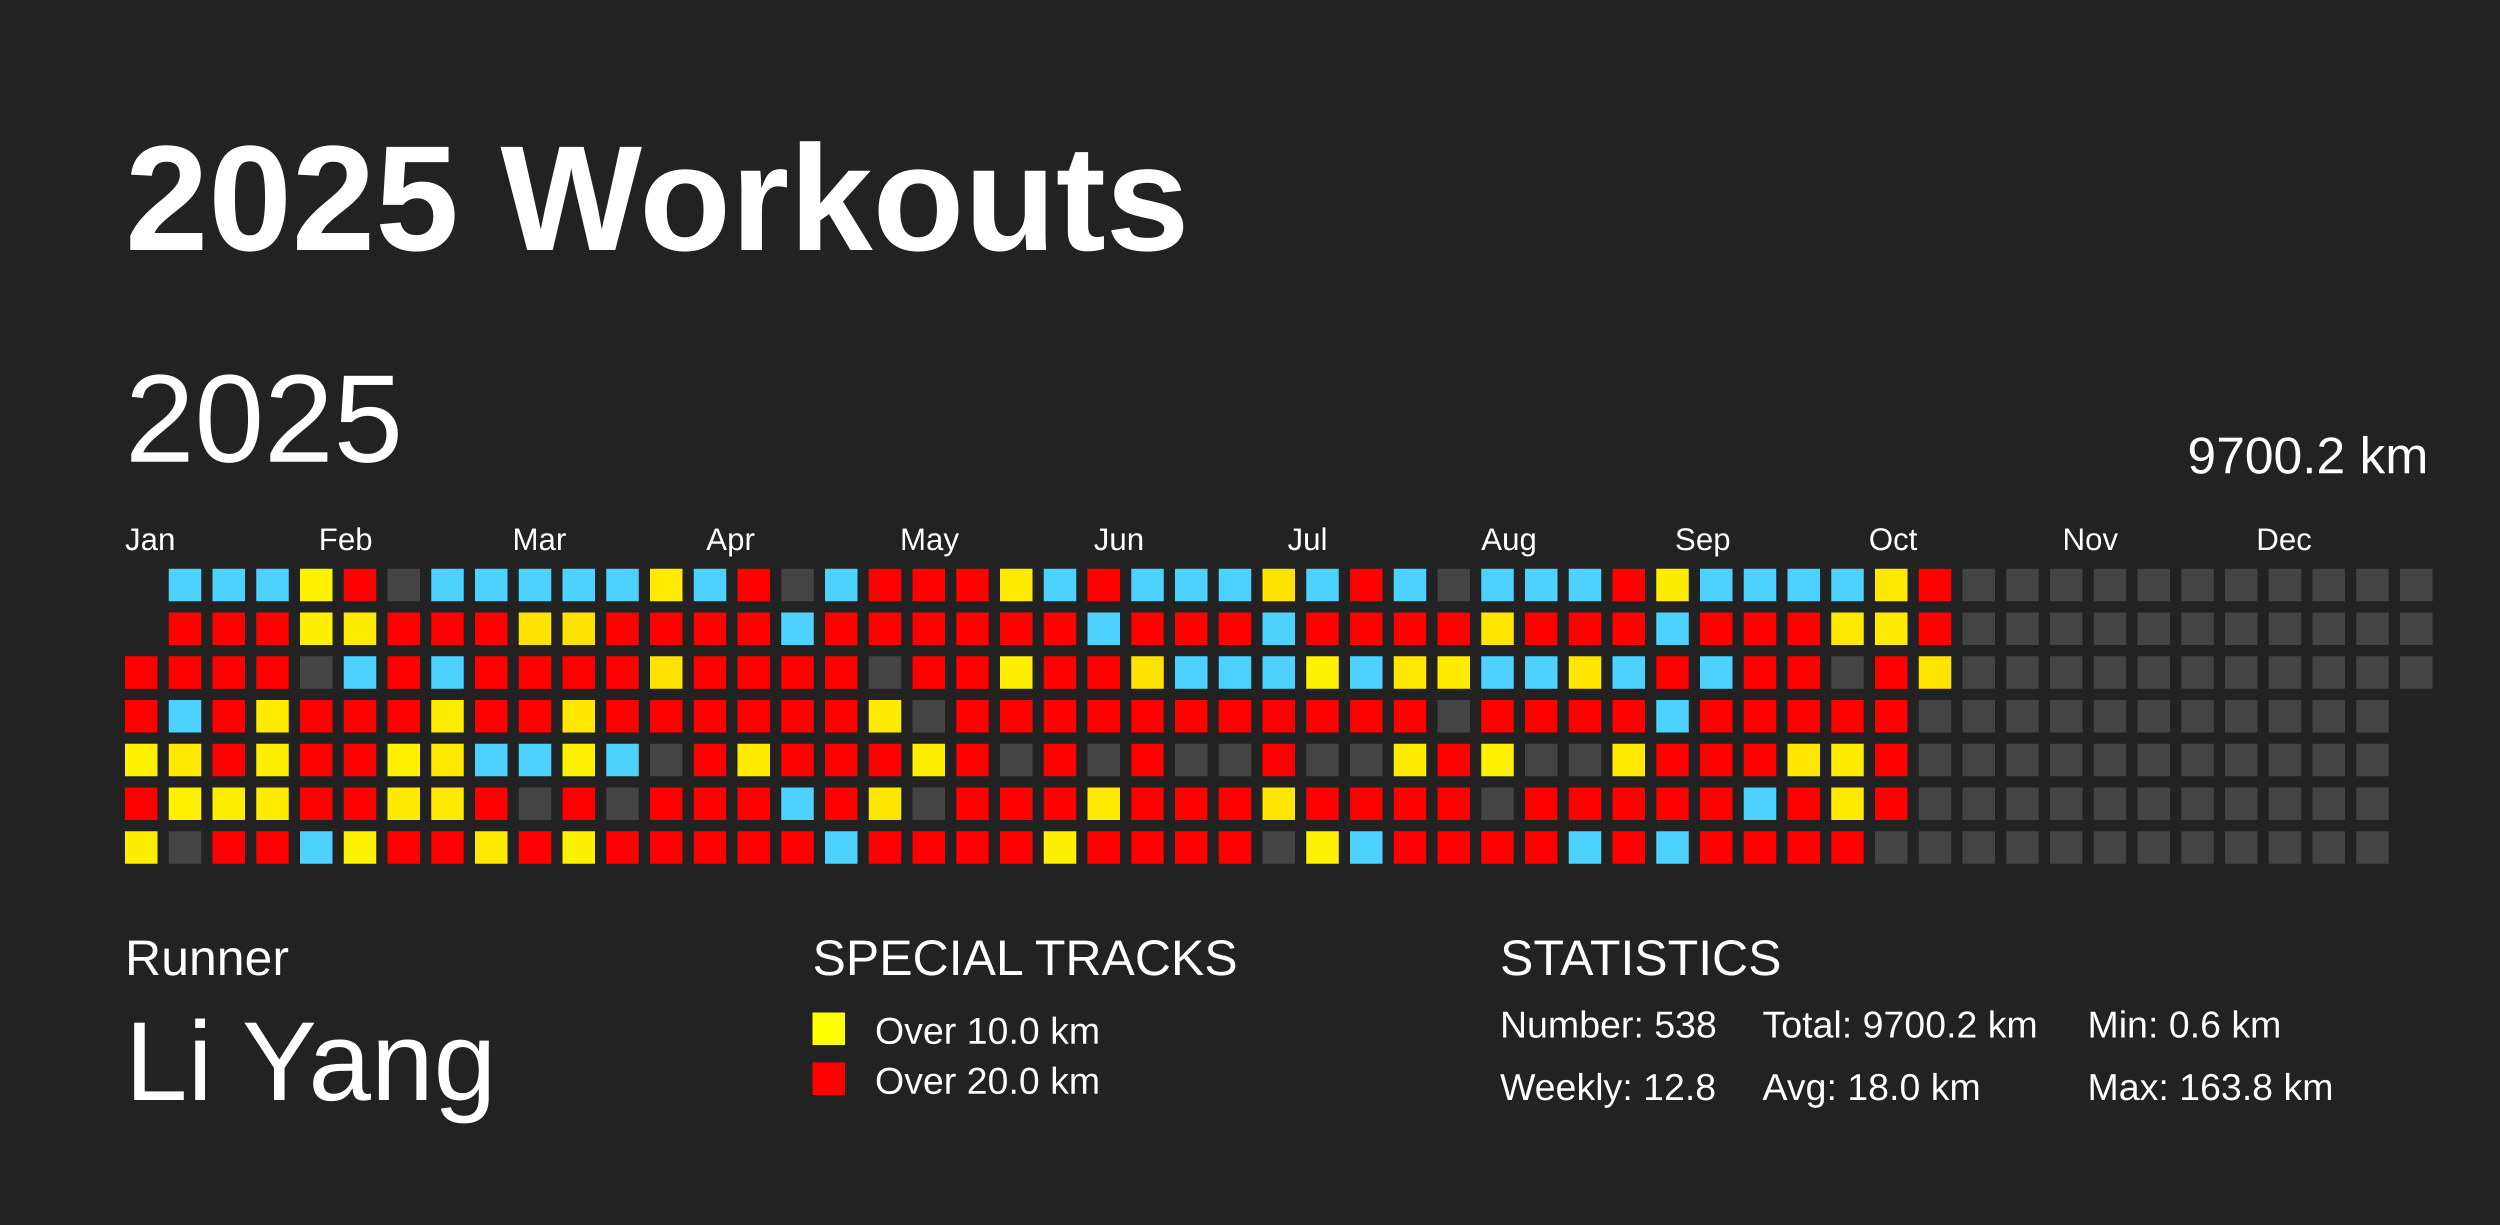
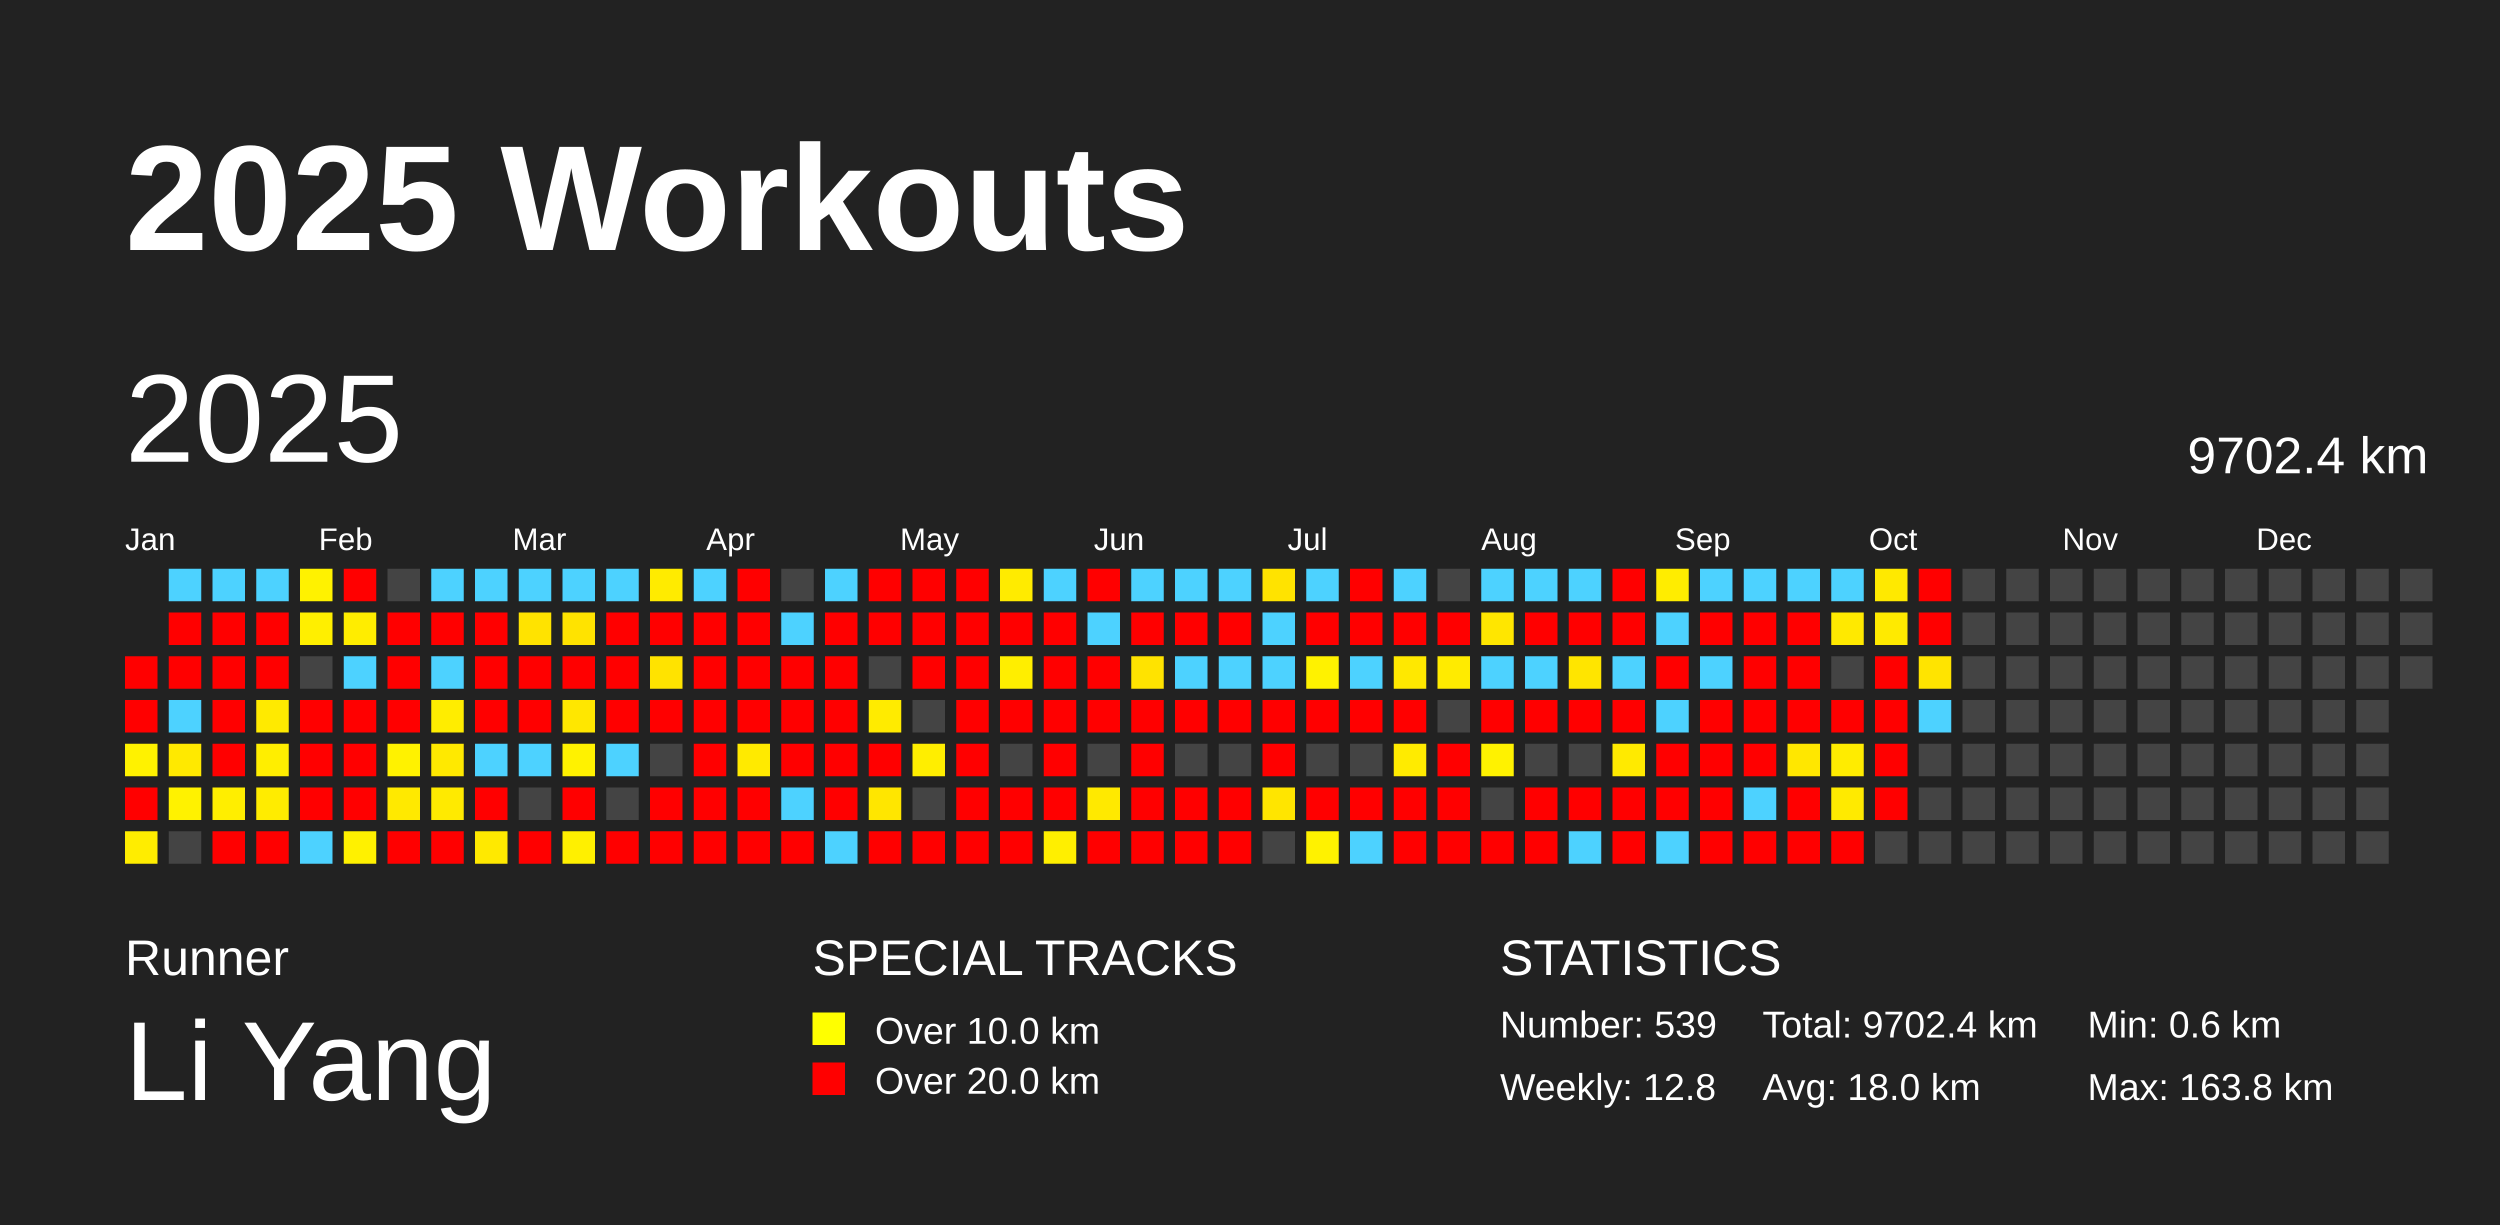
<svg xmlns="http://www.w3.org/2000/svg" baseProfile="full" height="98mm" version="1.1" viewBox="0,0,200,98" width="200mm">
  <defs />
  <rect fill="#222222" height="98" width="200" x="0" y="0" />
  <text fill="#FFFFFF" style="font-size:12px; font-family:Arial; font-weight:bold;" x="10" y="20">2025 Workouts</text>
  <text fill="#FFFFFF" style="font-size:4px; font-family:Arial" x="10" y="78">Runner</text>
  <text fill="#FFFFFF" style="font-size:9px; font-family:Arial" x="10" y="88">Li Yang</text>
  <text fill="#FFFFFF" style="font-size:4px; font-family:Arial" x="65" y="78">SPECIAL TRACKS</text>
  <rect fill="yellow" height="2.6" width="2.6" x="65" y="81" />
  <text fill="#FFFFFF" style="font-size:3px; font-family:Arial" x="70" y="83.5">Over 10.0 km</text>
  <rect fill="red" height="2.6" width="2.6" x="65" y="85" />
  <text fill="#FFFFFF" style="font-size:3px; font-family:Arial" x="70" y="87.5">Over 20.0 km</text>
  <text fill="#FFFFFF" style="font-size:4px; font-family:Arial" x="120" y="78">STATISTICS</text>
-   <text fill="#FFFFFF" style="font-size:3px; font-family:Arial" x="120" y="83">Number: 538</text>
+   <text fill="#FFFFFF" style="font-size:3px; font-family:Arial" x="120" y="83">Number: 539</text>
  <text fill="#FFFFFF" style="font-size:3px; font-family:Arial" x="120" y="88">Weekly: 12.8</text>
-   <text fill="#FFFFFF" style="font-size:3px; font-family:Arial" x="141" y="83">Total: 9700.2 km</text>
+   <text fill="#FFFFFF" style="font-size:3px; font-family:Arial" x="141" y="83">Total: 9702.4 km</text>
  <text fill="#FFFFFF" style="font-size:3px; font-family:Arial" x="141" y="88">Avg: 18.0 km</text>
  <text fill="#FFFFFF" style="font-size:3px; font-family:Arial" x="167" y="83">Min: 0.6 km</text>
  <text fill="#FFFFFF" style="font-size:3px; font-family:Arial" x="167" y="88">Max: 163.8 km</text>
  <text dominant-baseline="hanging" fill="#FFFFFF" style="font-size:10.0px; font-family:Arial;" x="10" y="30">2025</text>
-   <text dominant-baseline="hanging" fill="#FFFFFF" style="font-size:4.125px; font-family:Arial;" x="175" y="35">9700.2 km</text>
+   <text dominant-baseline="hanging" fill="#FFFFFF" style="font-size:4.125px; font-family:Arial;" x="175" y="35">9702.4 km</text>
  <text fill="#FFFFFF" style="font-size:2.5px; font-family:Arial" x="10.0" y="44">Jan</text>
  <text fill="#FFFFFF" style="font-size:2.5px; font-family:Arial" x="25.5" y="44">Feb</text>
  <text fill="#FFFFFF" style="font-size:2.5px; font-family:Arial" x="41.0" y="44">Mar</text>
  <text fill="#FFFFFF" style="font-size:2.5px; font-family:Arial" x="56.5" y="44">Apr</text>
  <text fill="#FFFFFF" style="font-size:2.5px; font-family:Arial" x="72.0" y="44">May</text>
  <text fill="#FFFFFF" style="font-size:2.5px; font-family:Arial" x="87.5" y="44">Jun</text>
  <text fill="#FFFFFF" style="font-size:2.5px; font-family:Arial" x="103.0" y="44">Jul</text>
  <text fill="#FFFFFF" style="font-size:2.5px; font-family:Arial" x="118.5" y="44">Aug</text>
  <text fill="#FFFFFF" style="font-size:2.5px; font-family:Arial" x="134.0" y="44">Sep</text>
  <text fill="#FFFFFF" style="font-size:2.5px; font-family:Arial" x="149.5" y="44">Oct</text>
  <text fill="#FFFFFF" style="font-size:2.5px; font-family:Arial" x="165.0" y="44">Nov</text>
  <text fill="#FFFFFF" style="font-size:2.5px; font-family:Arial" x="180.5" y="44">Dec</text>
  <rect fill="red" height="2.6" width="2.6" x="10.0" y="52.5" />
  <rect fill="red" height="2.6" width="2.6" x="10.0" y="56.0" />
  <rect fill="#fff200" height="2.6" width="2.6" x="10.0" y="59.5" />
  <rect fill="red" height="2.6" width="2.6" x="10.0" y="63.0" />
  <rect fill="#ffed00" height="2.6" width="2.6" x="10.0" y="66.5" />
  <rect fill="#4dd2ff" height="2.6" width="2.6" x="13.5" y="45.5" />
  <rect fill="red" height="2.6" width="2.6" x="13.5" y="49.0" />
  <rect fill="red" height="2.6" width="2.6" x="13.5" y="52.5" />
  <rect fill="#4dd2ff" height="2.6" width="2.6" x="13.5" y="56.0" />
  <rect fill="#ffe900" height="2.6" width="2.6" x="13.5" y="59.5" />
  <rect fill="#fff200" height="2.6" width="2.6" x="13.5" y="63.0" />
  <rect fill="#444444" height="2.6" width="2.6" x="13.5" y="66.5" />
  <rect fill="#4dd2ff" height="2.6" width="2.6" x="17.0" y="45.5" />
  <rect fill="red" height="2.6" width="2.6" x="17.0" y="49.0" />
  <rect fill="red" height="2.6" width="2.6" x="17.0" y="52.5" />
  <rect fill="red" height="2.6" width="2.6" x="17.0" y="56.0" />
  <rect fill="red" height="2.6" width="2.6" x="17.0" y="59.5" />
  <rect fill="#ffee00" height="2.6" width="2.6" x="17.0" y="63.0" />
  <rect fill="red" height="2.6" width="2.6" x="17.0" y="66.5" />
  <rect fill="#4dd2ff" height="2.6" width="2.6" x="20.5" y="45.5" />
  <rect fill="red" height="2.6" width="2.6" x="20.5" y="49.0" />
  <rect fill="red" height="2.6" width="2.6" x="20.5" y="52.5" />
  <rect fill="#ffea00" height="2.6" width="2.6" x="20.5" y="56.0" />
  <rect fill="#ffee00" height="2.6" width="2.6" x="20.5" y="59.5" />
  <rect fill="#ffec00" height="2.6" width="2.6" x="20.5" y="63.0" />
  <rect fill="red" height="2.6" width="2.6" x="20.5" y="66.5" />
  <rect fill="#fff200" height="2.6" width="2.6" x="24.0" y="45.5" />
  <rect fill="#ffef00" height="2.6" width="2.6" x="24.0" y="49.0" />
  <rect fill="#444444" height="2.6" width="2.6" x="24.0" y="52.5" />
  <rect fill="red" height="2.6" width="2.6" x="24.0" y="56.0" />
  <rect fill="red" height="2.6" width="2.6" x="24.0" y="59.5" />
  <rect fill="red" height="2.6" width="2.6" x="24.0" y="63.0" />
  <rect fill="#4dd2ff" height="2.6" width="2.6" x="24.0" y="66.5" />
  <rect fill="red" height="2.6" width="2.6" x="27.5" y="45.5" />
  <rect fill="#ffed00" height="2.6" width="2.6" x="27.5" y="49.0" />
  <rect fill="#4dd2ff" height="2.6" width="2.6" x="27.5" y="52.5" />
  <rect fill="red" height="2.6" width="2.6" x="27.5" y="56.0" />
  <rect fill="red" height="2.6" width="2.6" x="27.5" y="59.5" />
  <rect fill="red" height="2.6" width="2.6" x="27.5" y="63.0" />
  <rect fill="#fff100" height="2.6" width="2.6" x="27.5" y="66.5" />
  <rect fill="#444444" height="2.6" width="2.6" x="31.0" y="45.5" />
  <rect fill="red" height="2.6" width="2.6" x="31.0" y="49.0" />
  <rect fill="red" height="2.6" width="2.6" x="31.0" y="52.5" />
  <rect fill="red" height="2.6" width="2.6" x="31.0" y="56.0" />
  <rect fill="#fff200" height="2.6" width="2.6" x="31.0" y="59.5" />
  <rect fill="#ffe900" height="2.6" width="2.6" x="31.0" y="63.0" />
  <rect fill="red" height="2.6" width="2.6" x="31.0" y="66.5" />
  <rect fill="#4dd2ff" height="2.6" width="2.6" x="34.5" y="45.5" />
  <rect fill="red" height="2.6" width="2.6" x="34.5" y="49.0" />
  <rect fill="#4dd2ff" height="2.6" width="2.6" x="34.5" y="52.5" />
  <rect fill="#ffed00" height="2.6" width="2.6" x="34.5" y="56.0" />
  <rect fill="#ffe900" height="2.6" width="2.6" x="34.5" y="59.5" />
  <rect fill="#ffea00" height="2.6" width="2.6" x="34.5" y="63.0" />
  <rect fill="red" height="2.6" width="2.6" x="34.5" y="66.5" />
  <rect fill="#4dd2ff" height="2.6" width="2.6" x="38.0" y="45.5" />
  <rect fill="red" height="2.6" width="2.6" x="38.0" y="49.0" />
  <rect fill="red" height="2.6" width="2.6" x="38.0" y="52.5" />
  <rect fill="red" height="2.6" width="2.6" x="38.0" y="56.0" />
  <rect fill="#4dd2ff" height="2.6" width="2.6" x="38.0" y="59.5" />
  <rect fill="red" height="2.6" width="2.6" x="38.0" y="63.0" />
  <rect fill="#ffe900" height="2.6" width="2.6" x="38.0" y="66.5" />
  <rect fill="#4dd2ff" height="2.6" width="2.6" x="41.5" y="45.5" />
  <rect fill="#ffe300" height="2.6" width="2.6" x="41.5" y="49.0" />
  <rect fill="red" height="2.6" width="2.6" x="41.5" y="52.5" />
  <rect fill="red" height="2.6" width="2.6" x="41.5" y="56.0" />
  <rect fill="#4dd2ff" height="2.6" width="2.6" x="41.5" y="59.5" />
  <rect fill="#444444" height="2.6" width="2.6" x="41.5" y="63.0" />
  <rect fill="red" height="2.6" width="2.6" x="41.5" y="66.5" />
  <rect fill="#4dd2ff" height="2.6" width="2.6" x="45.0" y="45.5" />
  <rect fill="#ffe300" height="2.6" width="2.6" x="45.0" y="49.0" />
  <rect fill="red" height="2.6" width="2.6" x="45.0" y="52.5" />
  <rect fill="#ffe700" height="2.6" width="2.6" x="45.0" y="56.0" />
  <rect fill="#fff200" height="2.6" width="2.6" x="45.0" y="59.5" />
  <rect fill="red" height="2.6" width="2.6" x="45.0" y="63.0" />
  <rect fill="#fff000" height="2.6" width="2.6" x="45.0" y="66.5" />
  <rect fill="#4dd2ff" height="2.6" width="2.6" x="48.5" y="45.5" />
  <rect fill="red" height="2.6" width="2.6" x="48.5" y="49.0" />
  <rect fill="red" height="2.6" width="2.6" x="48.5" y="52.5" />
  <rect fill="red" height="2.6" width="2.6" x="48.5" y="56.0" />
  <rect fill="#4dd2ff" height="2.6" width="2.6" x="48.5" y="59.5" />
  <rect fill="#444444" height="2.6" width="2.6" x="48.5" y="63.0" />
  <rect fill="red" height="2.6" width="2.6" x="48.5" y="66.5" />
  <rect fill="#ffeb00" height="2.6" width="2.6" x="52.0" y="45.5" />
  <rect fill="red" height="2.6" width="2.6" x="52.0" y="49.0" />
  <rect fill="#ffe300" height="2.6" width="2.6" x="52.0" y="52.5" />
  <rect fill="red" height="2.6" width="2.6" x="52.0" y="56.0" />
  <rect fill="#444444" height="2.6" width="2.6" x="52.0" y="59.5" />
  <rect fill="red" height="2.6" width="2.6" x="52.0" y="63.0" />
  <rect fill="red" height="2.6" width="2.6" x="52.0" y="66.5" />
  <rect fill="#4dd2ff" height="2.6" width="2.6" x="55.5" y="45.5" />
  <rect fill="red" height="2.6" width="2.6" x="55.5" y="49.0" />
  <rect fill="red" height="2.6" width="2.6" x="55.5" y="52.5" />
  <rect fill="red" height="2.6" width="2.6" x="55.5" y="56.0" />
  <rect fill="red" height="2.6" width="2.6" x="55.5" y="59.5" />
  <rect fill="red" height="2.6" width="2.6" x="55.5" y="63.0" />
  <rect fill="red" height="2.6" width="2.6" x="55.5" y="66.5" />
  <rect fill="red" height="2.6" width="2.6" x="59.0" y="45.5" />
  <rect fill="red" height="2.6" width="2.6" x="59.0" y="49.0" />
  <rect fill="red" height="2.6" width="2.6" x="59.0" y="52.5" />
  <rect fill="red" height="2.6" width="2.6" x="59.0" y="56.0" />
  <rect fill="#ffea00" height="2.6" width="2.6" x="59.0" y="59.5" />
  <rect fill="red" height="2.6" width="2.6" x="59.0" y="63.0" />
  <rect fill="red" height="2.6" width="2.6" x="59.0" y="66.5" />
  <rect fill="#444444" height="2.6" width="2.6" x="62.5" y="45.5" />
  <rect fill="#4dd2ff" height="2.6" width="2.6" x="62.5" y="49.0" />
  <rect fill="red" height="2.6" width="2.6" x="62.5" y="52.5" />
  <rect fill="red" height="2.6" width="2.6" x="62.5" y="56.0" />
  <rect fill="red" height="2.6" width="2.6" x="62.5" y="59.5" />
  <rect fill="#4dd2ff" height="2.6" width="2.6" x="62.5" y="63.0" />
  <rect fill="red" height="2.6" width="2.6" x="62.5" y="66.5" />
  <rect fill="#4dd2ff" height="2.6" width="2.6" x="66.0" y="45.5" />
  <rect fill="red" height="2.6" width="2.6" x="66.0" y="49.0" />
  <rect fill="red" height="2.6" width="2.6" x="66.0" y="52.5" />
  <rect fill="red" height="2.6" width="2.6" x="66.0" y="56.0" />
  <rect fill="red" height="2.6" width="2.6" x="66.0" y="59.5" />
  <rect fill="red" height="2.6" width="2.6" x="66.0" y="63.0" />
  <rect fill="#4dd2ff" height="2.6" width="2.6" x="66.0" y="66.5" />
  <rect fill="red" height="2.6" width="2.6" x="69.5" y="45.5" />
  <rect fill="red" height="2.6" width="2.6" x="69.5" y="49.0" />
  <rect fill="#444444" height="2.6" width="2.6" x="69.5" y="52.5" />
  <rect fill="#ffeb00" height="2.6" width="2.6" x="69.5" y="56.0" />
  <rect fill="red" height="2.6" width="2.6" x="69.5" y="59.5" />
  <rect fill="#ffe600" height="2.6" width="2.6" x="69.5" y="63.0" />
  <rect fill="red" height="2.6" width="2.6" x="69.5" y="66.5" />
  <rect fill="red" height="2.6" width="2.6" x="73.0" y="45.5" />
  <rect fill="red" height="2.6" width="2.6" x="73.0" y="49.0" />
  <rect fill="red" height="2.6" width="2.6" x="73.0" y="52.5" />
  <rect fill="#444444" height="2.6" width="2.6" x="73.0" y="56.0" />
  <rect fill="#ffee00" height="2.6" width="2.6" x="73.0" y="59.5" />
  <rect fill="#444444" height="2.6" width="2.6" x="73.0" y="63.0" />
  <rect fill="red" height="2.6" width="2.6" x="73.0" y="66.5" />
  <rect fill="red" height="2.6" width="2.6" x="76.5" y="45.5" />
  <rect fill="red" height="2.6" width="2.6" x="76.5" y="49.0" />
  <rect fill="red" height="2.6" width="2.6" x="76.5" y="52.5" />
  <rect fill="red" height="2.6" width="2.6" x="76.5" y="56.0" />
  <rect fill="red" height="2.6" width="2.6" x="76.5" y="59.5" />
  <rect fill="red" height="2.6" width="2.6" x="76.5" y="63.0" />
  <rect fill="red" height="2.6" width="2.6" x="76.5" y="66.5" />
  <rect fill="#ffeb00" height="2.6" width="2.6" x="80.0" y="45.5" />
  <rect fill="red" height="2.6" width="2.6" x="80.0" y="49.0" />
  <rect fill="#ffee00" height="2.6" width="2.6" x="80.0" y="52.5" />
  <rect fill="red" height="2.6" width="2.6" x="80.0" y="56.0" />
  <rect fill="#444444" height="2.6" width="2.6" x="80.0" y="59.5" />
  <rect fill="red" height="2.6" width="2.6" x="80.0" y="63.0" />
  <rect fill="red" height="2.6" width="2.6" x="80.0" y="66.5" />
  <rect fill="#4dd2ff" height="2.6" width="2.6" x="83.5" y="45.5" />
  <rect fill="red" height="2.6" width="2.6" x="83.5" y="49.0" />
  <rect fill="red" height="2.6" width="2.6" x="83.5" y="52.5" />
  <rect fill="red" height="2.6" width="2.6" x="83.5" y="56.0" />
  <rect fill="red" height="2.6" width="2.6" x="83.5" y="59.5" />
  <rect fill="red" height="2.6" width="2.6" x="83.5" y="63.0" />
  <rect fill="#ffef00" height="2.6" width="2.6" x="83.5" y="66.5" />
  <rect fill="red" height="2.6" width="2.6" x="87.0" y="45.5" />
  <rect fill="#4dd2ff" height="2.6" width="2.6" x="87.0" y="49.0" />
  <rect fill="red" height="2.6" width="2.6" x="87.0" y="52.5" />
  <rect fill="red" height="2.6" width="2.6" x="87.0" y="56.0" />
  <rect fill="#444444" height="2.6" width="2.6" x="87.0" y="59.5" />
  <rect fill="#ffe900" height="2.6" width="2.6" x="87.0" y="63.0" />
  <rect fill="red" height="2.6" width="2.6" x="87.0" y="66.5" />
  <rect fill="#4dd2ff" height="2.6" width="2.6" x="90.5" y="45.5" />
  <rect fill="red" height="2.6" width="2.6" x="90.5" y="49.0" />
  <rect fill="#ffe300" height="2.6" width="2.6" x="90.5" y="52.5" />
  <rect fill="red" height="2.6" width="2.6" x="90.5" y="56.0" />
  <rect fill="red" height="2.6" width="2.6" x="90.5" y="59.5" />
  <rect fill="red" height="2.6" width="2.6" x="90.5" y="63.0" />
  <rect fill="red" height="2.6" width="2.6" x="90.5" y="66.5" />
  <rect fill="#4dd2ff" height="2.6" width="2.6" x="94.0" y="45.5" />
  <rect fill="red" height="2.6" width="2.6" x="94.0" y="49.0" />
  <rect fill="#4dd2ff" height="2.6" width="2.6" x="94.0" y="52.5" />
  <rect fill="red" height="2.6" width="2.6" x="94.0" y="56.0" />
  <rect fill="#444444" height="2.6" width="2.6" x="94.0" y="59.5" />
  <rect fill="red" height="2.6" width="2.6" x="94.0" y="63.0" />
  <rect fill="red" height="2.6" width="2.6" x="94.0" y="66.5" />
  <rect fill="#4dd2ff" height="2.6" width="2.6" x="97.5" y="45.5" />
  <rect fill="red" height="2.6" width="2.6" x="97.5" y="49.0" />
  <rect fill="#4dd2ff" height="2.6" width="2.6" x="97.5" y="52.5" />
  <rect fill="red" height="2.6" width="2.6" x="97.5" y="56.0" />
  <rect fill="#444444" height="2.6" width="2.6" x="97.5" y="59.5" />
  <rect fill="red" height="2.6" width="2.6" x="97.5" y="63.0" />
  <rect fill="red" height="2.6" width="2.6" x="97.5" y="66.5" />
  <rect fill="#ffe300" height="2.6" width="2.6" x="101.0" y="45.5" />
  <rect fill="#4dd2ff" height="2.6" width="2.6" x="101.0" y="49.0" />
  <rect fill="#4dd2ff" height="2.6" width="2.6" x="101.0" y="52.5" />
  <rect fill="red" height="2.6" width="2.6" x="101.0" y="56.0" />
  <rect fill="red" height="2.6" width="2.6" x="101.0" y="59.5" />
  <rect fill="#ffe500" height="2.6" width="2.6" x="101.0" y="63.0" />
  <rect fill="#444444" height="2.6" width="2.6" x="101.0" y="66.5" />
  <rect fill="#4dd2ff" height="2.6" width="2.6" x="104.5" y="45.5" />
  <rect fill="red" height="2.6" width="2.6" x="104.5" y="49.0" />
  <rect fill="#fff200" height="2.6" width="2.6" x="104.5" y="52.5" />
  <rect fill="red" height="2.6" width="2.6" x="104.5" y="56.0" />
  <rect fill="#444444" height="2.6" width="2.6" x="104.5" y="59.5" />
  <rect fill="red" height="2.6" width="2.6" x="104.5" y="63.0" />
  <rect fill="#fff200" height="2.6" width="2.6" x="104.5" y="66.5" />
  <rect fill="red" height="2.6" width="2.6" x="108.0" y="45.5" />
  <rect fill="red" height="2.6" width="2.6" x="108.0" y="49.0" />
  <rect fill="#4dd2ff" height="2.6" width="2.6" x="108.0" y="52.5" />
  <rect fill="red" height="2.6" width="2.6" x="108.0" y="56.0" />
  <rect fill="#444444" height="2.6" width="2.6" x="108.0" y="59.5" />
  <rect fill="red" height="2.6" width="2.6" x="108.0" y="63.0" />
  <rect fill="#4dd2ff" height="2.6" width="2.6" x="108.0" y="66.5" />
  <rect fill="#4dd2ff" height="2.6" width="2.6" x="111.5" y="45.5" />
  <rect fill="red" height="2.6" width="2.6" x="111.5" y="49.0" />
  <rect fill="#ffe800" height="2.6" width="2.6" x="111.5" y="52.5" />
  <rect fill="red" height="2.6" width="2.6" x="111.5" y="56.0" />
  <rect fill="#ffeb00" height="2.6" width="2.6" x="111.5" y="59.5" />
  <rect fill="red" height="2.6" width="2.6" x="111.5" y="63.0" />
  <rect fill="red" height="2.6" width="2.6" x="111.5" y="66.5" />
  <rect fill="#444444" height="2.6" width="2.6" x="115.0" y="45.5" />
  <rect fill="red" height="2.6" width="2.6" x="115.0" y="49.0" />
  <rect fill="#ffeb00" height="2.6" width="2.6" x="115.0" y="52.5" />
  <rect fill="#444444" height="2.6" width="2.6" x="115.0" y="56.0" />
  <rect fill="red" height="2.6" width="2.6" x="115.0" y="59.5" />
  <rect fill="red" height="2.6" width="2.6" x="115.0" y="63.0" />
  <rect fill="red" height="2.6" width="2.6" x="115.0" y="66.5" />
  <rect fill="#4dd2ff" height="2.6" width="2.6" x="118.5" y="45.5" />
  <rect fill="#ffe600" height="2.6" width="2.6" x="118.5" y="49.0" />
  <rect fill="#4dd2ff" height="2.6" width="2.6" x="118.5" y="52.5" />
  <rect fill="red" height="2.6" width="2.6" x="118.5" y="56.0" />
  <rect fill="#fff200" height="2.6" width="2.6" x="118.5" y="59.5" />
  <rect fill="#444444" height="2.6" width="2.6" x="118.5" y="63.0" />
  <rect fill="red" height="2.6" width="2.6" x="118.5" y="66.5" />
  <rect fill="#4dd2ff" height="2.6" width="2.6" x="122.0" y="45.5" />
  <rect fill="red" height="2.6" width="2.6" x="122.0" y="49.0" />
  <rect fill="#4dd2ff" height="2.6" width="2.6" x="122.0" y="52.5" />
  <rect fill="red" height="2.6" width="2.6" x="122.0" y="56.0" />
  <rect fill="#444444" height="2.6" width="2.6" x="122.0" y="59.5" />
  <rect fill="red" height="2.6" width="2.6" x="122.0" y="63.0" />
  <rect fill="red" height="2.6" width="2.6" x="122.0" y="66.5" />
  <rect fill="#4dd2ff" height="2.6" width="2.6" x="125.5" y="45.5" />
  <rect fill="red" height="2.6" width="2.6" x="125.5" y="49.0" />
  <rect fill="#ffe500" height="2.6" width="2.6" x="125.5" y="52.5" />
  <rect fill="red" height="2.6" width="2.6" x="125.5" y="56.0" />
  <rect fill="#444444" height="2.6" width="2.6" x="125.5" y="59.5" />
  <rect fill="red" height="2.6" width="2.6" x="125.5" y="63.0" />
  <rect fill="#4dd2ff" height="2.6" width="2.6" x="125.5" y="66.5" />
  <rect fill="red" height="2.6" width="2.6" x="129.0" y="45.5" />
  <rect fill="red" height="2.6" width="2.6" x="129.0" y="49.0" />
  <rect fill="#4dd2ff" height="2.6" width="2.6" x="129.0" y="52.5" />
  <rect fill="red" height="2.6" width="2.6" x="129.0" y="56.0" />
  <rect fill="#ffea00" height="2.6" width="2.6" x="129.0" y="59.5" />
  <rect fill="red" height="2.6" width="2.6" x="129.0" y="63.0" />
  <rect fill="red" height="2.6" width="2.6" x="129.0" y="66.5" />
  <rect fill="#ffed00" height="2.6" width="2.6" x="132.5" y="45.5" />
  <rect fill="#4dd2ff" height="2.6" width="2.6" x="132.5" y="49.0" />
  <rect fill="red" height="2.6" width="2.6" x="132.5" y="52.5" />
  <rect fill="#4dd2ff" height="2.6" width="2.6" x="132.5" y="56.0" />
  <rect fill="red" height="2.6" width="2.6" x="132.5" y="59.5" />
  <rect fill="red" height="2.6" width="2.6" x="132.5" y="63.0" />
  <rect fill="#4dd2ff" height="2.6" width="2.6" x="132.5" y="66.5" />
  <rect fill="#4dd2ff" height="2.6" width="2.6" x="136.0" y="45.5" />
  <rect fill="red" height="2.6" width="2.6" x="136.0" y="49.0" />
  <rect fill="#4dd2ff" height="2.6" width="2.6" x="136.0" y="52.5" />
  <rect fill="red" height="2.6" width="2.6" x="136.0" y="56.0" />
  <rect fill="red" height="2.6" width="2.6" x="136.0" y="59.5" />
  <rect fill="red" height="2.6" width="2.6" x="136.0" y="63.0" />
  <rect fill="red" height="2.6" width="2.6" x="136.0" y="66.5" />
  <rect fill="#4dd2ff" height="2.6" width="2.6" x="139.5" y="45.5" />
  <rect fill="red" height="2.6" width="2.6" x="139.5" y="49.0" />
  <rect fill="red" height="2.6" width="2.6" x="139.5" y="52.5" />
  <rect fill="red" height="2.6" width="2.6" x="139.5" y="56.0" />
  <rect fill="red" height="2.6" width="2.6" x="139.5" y="59.5" />
  <rect fill="#4dd2ff" height="2.6" width="2.6" x="139.5" y="63.0" />
  <rect fill="red" height="2.6" width="2.6" x="139.5" y="66.5" />
  <rect fill="#4dd2ff" height="2.6" width="2.6" x="143.0" y="45.5" />
  <rect fill="red" height="2.6" width="2.6" x="143.0" y="49.0" />
  <rect fill="red" height="2.6" width="2.6" x="143.0" y="52.5" />
  <rect fill="red" height="2.6" width="2.6" x="143.0" y="56.0" />
  <rect fill="#ffe700" height="2.6" width="2.6" x="143.0" y="59.5" />
  <rect fill="red" height="2.6" width="2.6" x="143.0" y="63.0" />
  <rect fill="red" height="2.6" width="2.6" x="143.0" y="66.5" />
  <rect fill="#4dd2ff" height="2.6" width="2.6" x="146.5" y="45.5" />
  <rect fill="#ffe900" height="2.6" width="2.6" x="146.5" y="49.0" />
  <rect fill="#444444" height="2.6" width="2.6" x="146.5" y="52.5" />
  <rect fill="red" height="2.6" width="2.6" x="146.5" y="56.0" />
  <rect fill="#ffec00" height="2.6" width="2.6" x="146.5" y="59.5" />
  <rect fill="#ffea00" height="2.6" width="2.6" x="146.5" y="63.0" />
  <rect fill="red" height="2.6" width="2.6" x="146.5" y="66.5" />
  <rect fill="#ffe900" height="2.6" width="2.6" x="150.0" y="45.5" />
  <rect fill="#ffea00" height="2.6" width="2.6" x="150.0" y="49.0" />
  <rect fill="red" height="2.6" width="2.6" x="150.0" y="52.5" />
  <rect fill="red" height="2.6" width="2.6" x="150.0" y="56.0" />
  <rect fill="red" height="2.6" width="2.6" x="150.0" y="59.5" />
  <rect fill="red" height="2.6" width="2.6" x="150.0" y="63.0" />
  <rect fill="#444444" height="2.6" width="2.6" x="150.0" y="66.5" />
  <rect fill="red" height="2.6" width="2.6" x="153.5" y="45.5" />
  <rect fill="red" height="2.6" width="2.6" x="153.5" y="49.0" />
  <rect fill="#ffe400" height="2.6" width="2.6" x="153.5" y="52.5" />
-   <rect fill="#444444" height="2.6" width="2.6" x="153.5" y="56.0" />
+   <rect fill="#4dd2ff" height="2.6" width="2.6" x="153.5" y="56.0" />
  <rect fill="#444444" height="2.6" width="2.6" x="153.5" y="59.5" />
  <rect fill="#444444" height="2.6" width="2.6" x="153.5" y="63.0" />
  <rect fill="#444444" height="2.6" width="2.6" x="153.5" y="66.5" />
  <rect fill="#444444" height="2.6" width="2.6" x="157.0" y="45.5" />
  <rect fill="#444444" height="2.6" width="2.6" x="157.0" y="49.0" />
  <rect fill="#444444" height="2.6" width="2.6" x="157.0" y="52.5" />
  <rect fill="#444444" height="2.6" width="2.6" x="157.0" y="56.0" />
  <rect fill="#444444" height="2.6" width="2.6" x="157.0" y="59.5" />
  <rect fill="#444444" height="2.6" width="2.6" x="157.0" y="63.0" />
  <rect fill="#444444" height="2.6" width="2.6" x="157.0" y="66.5" />
  <rect fill="#444444" height="2.6" width="2.6" x="160.5" y="45.5" />
  <rect fill="#444444" height="2.6" width="2.6" x="160.5" y="49.0" />
  <rect fill="#444444" height="2.6" width="2.6" x="160.5" y="52.5" />
  <rect fill="#444444" height="2.6" width="2.6" x="160.5" y="56.0" />
  <rect fill="#444444" height="2.6" width="2.6" x="160.5" y="59.5" />
  <rect fill="#444444" height="2.6" width="2.6" x="160.5" y="63.0" />
  <rect fill="#444444" height="2.6" width="2.6" x="160.5" y="66.5" />
  <rect fill="#444444" height="2.6" width="2.6" x="164.0" y="45.5" />
  <rect fill="#444444" height="2.6" width="2.6" x="164.0" y="49.0" />
  <rect fill="#444444" height="2.6" width="2.6" x="164.0" y="52.5" />
  <rect fill="#444444" height="2.6" width="2.6" x="164.0" y="56.0" />
  <rect fill="#444444" height="2.6" width="2.6" x="164.0" y="59.5" />
  <rect fill="#444444" height="2.6" width="2.6" x="164.0" y="63.0" />
  <rect fill="#444444" height="2.6" width="2.6" x="164.0" y="66.5" />
  <rect fill="#444444" height="2.6" width="2.6" x="167.5" y="45.5" />
  <rect fill="#444444" height="2.6" width="2.6" x="167.5" y="49.0" />
  <rect fill="#444444" height="2.6" width="2.6" x="167.5" y="52.5" />
  <rect fill="#444444" height="2.6" width="2.6" x="167.5" y="56.0" />
  <rect fill="#444444" height="2.6" width="2.6" x="167.5" y="59.5" />
  <rect fill="#444444" height="2.6" width="2.6" x="167.5" y="63.0" />
  <rect fill="#444444" height="2.6" width="2.6" x="167.5" y="66.5" />
  <rect fill="#444444" height="2.6" width="2.6" x="171.0" y="45.5" />
  <rect fill="#444444" height="2.6" width="2.6" x="171.0" y="49.0" />
  <rect fill="#444444" height="2.6" width="2.6" x="171.0" y="52.5" />
  <rect fill="#444444" height="2.6" width="2.6" x="171.0" y="56.0" />
  <rect fill="#444444" height="2.6" width="2.6" x="171.0" y="59.5" />
  <rect fill="#444444" height="2.6" width="2.6" x="171.0" y="63.0" />
  <rect fill="#444444" height="2.6" width="2.6" x="171.0" y="66.5" />
  <rect fill="#444444" height="2.6" width="2.6" x="174.5" y="45.5" />
  <rect fill="#444444" height="2.6" width="2.6" x="174.5" y="49.0" />
  <rect fill="#444444" height="2.6" width="2.6" x="174.5" y="52.5" />
  <rect fill="#444444" height="2.6" width="2.6" x="174.5" y="56.0" />
  <rect fill="#444444" height="2.6" width="2.6" x="174.5" y="59.5" />
  <rect fill="#444444" height="2.6" width="2.6" x="174.5" y="63.0" />
  <rect fill="#444444" height="2.6" width="2.6" x="174.5" y="66.5" />
  <rect fill="#444444" height="2.6" width="2.6" x="178.0" y="45.5" />
  <rect fill="#444444" height="2.6" width="2.6" x="178.0" y="49.0" />
  <rect fill="#444444" height="2.6" width="2.6" x="178.0" y="52.5" />
  <rect fill="#444444" height="2.6" width="2.6" x="178.0" y="56.0" />
  <rect fill="#444444" height="2.6" width="2.6" x="178.0" y="59.5" />
  <rect fill="#444444" height="2.6" width="2.6" x="178.0" y="63.0" />
  <rect fill="#444444" height="2.6" width="2.6" x="178.0" y="66.5" />
  <rect fill="#444444" height="2.6" width="2.6" x="181.5" y="45.5" />
  <rect fill="#444444" height="2.6" width="2.6" x="181.5" y="49.0" />
  <rect fill="#444444" height="2.6" width="2.6" x="181.5" y="52.5" />
  <rect fill="#444444" height="2.6" width="2.6" x="181.5" y="56.0" />
  <rect fill="#444444" height="2.6" width="2.6" x="181.5" y="59.5" />
  <rect fill="#444444" height="2.6" width="2.6" x="181.5" y="63.0" />
  <rect fill="#444444" height="2.6" width="2.6" x="181.5" y="66.5" />
  <rect fill="#444444" height="2.6" width="2.6" x="185.0" y="45.5" />
  <rect fill="#444444" height="2.6" width="2.6" x="185.0" y="49.0" />
  <rect fill="#444444" height="2.6" width="2.6" x="185.0" y="52.5" />
  <rect fill="#444444" height="2.6" width="2.6" x="185.0" y="56.0" />
  <rect fill="#444444" height="2.6" width="2.6" x="185.0" y="59.5" />
  <rect fill="#444444" height="2.6" width="2.6" x="185.0" y="63.0" />
  <rect fill="#444444" height="2.6" width="2.6" x="185.0" y="66.5" />
  <rect fill="#444444" height="2.6" width="2.6" x="188.5" y="45.5" />
  <rect fill="#444444" height="2.6" width="2.6" x="188.5" y="49.0" />
  <rect fill="#444444" height="2.6" width="2.6" x="188.5" y="52.5" />
  <rect fill="#444444" height="2.6" width="2.6" x="188.5" y="56.0" />
  <rect fill="#444444" height="2.6" width="2.6" x="188.5" y="59.5" />
  <rect fill="#444444" height="2.6" width="2.6" x="188.5" y="63.0" />
  <rect fill="#444444" height="2.6" width="2.6" x="188.5" y="66.5" />
  <rect fill="#444444" height="2.6" width="2.6" x="192.0" y="45.5" />
  <rect fill="#444444" height="2.6" width="2.6" x="192.0" y="49.0" />
  <rect fill="#444444" height="2.6" width="2.6" x="192.0" y="52.5" />
</svg>
